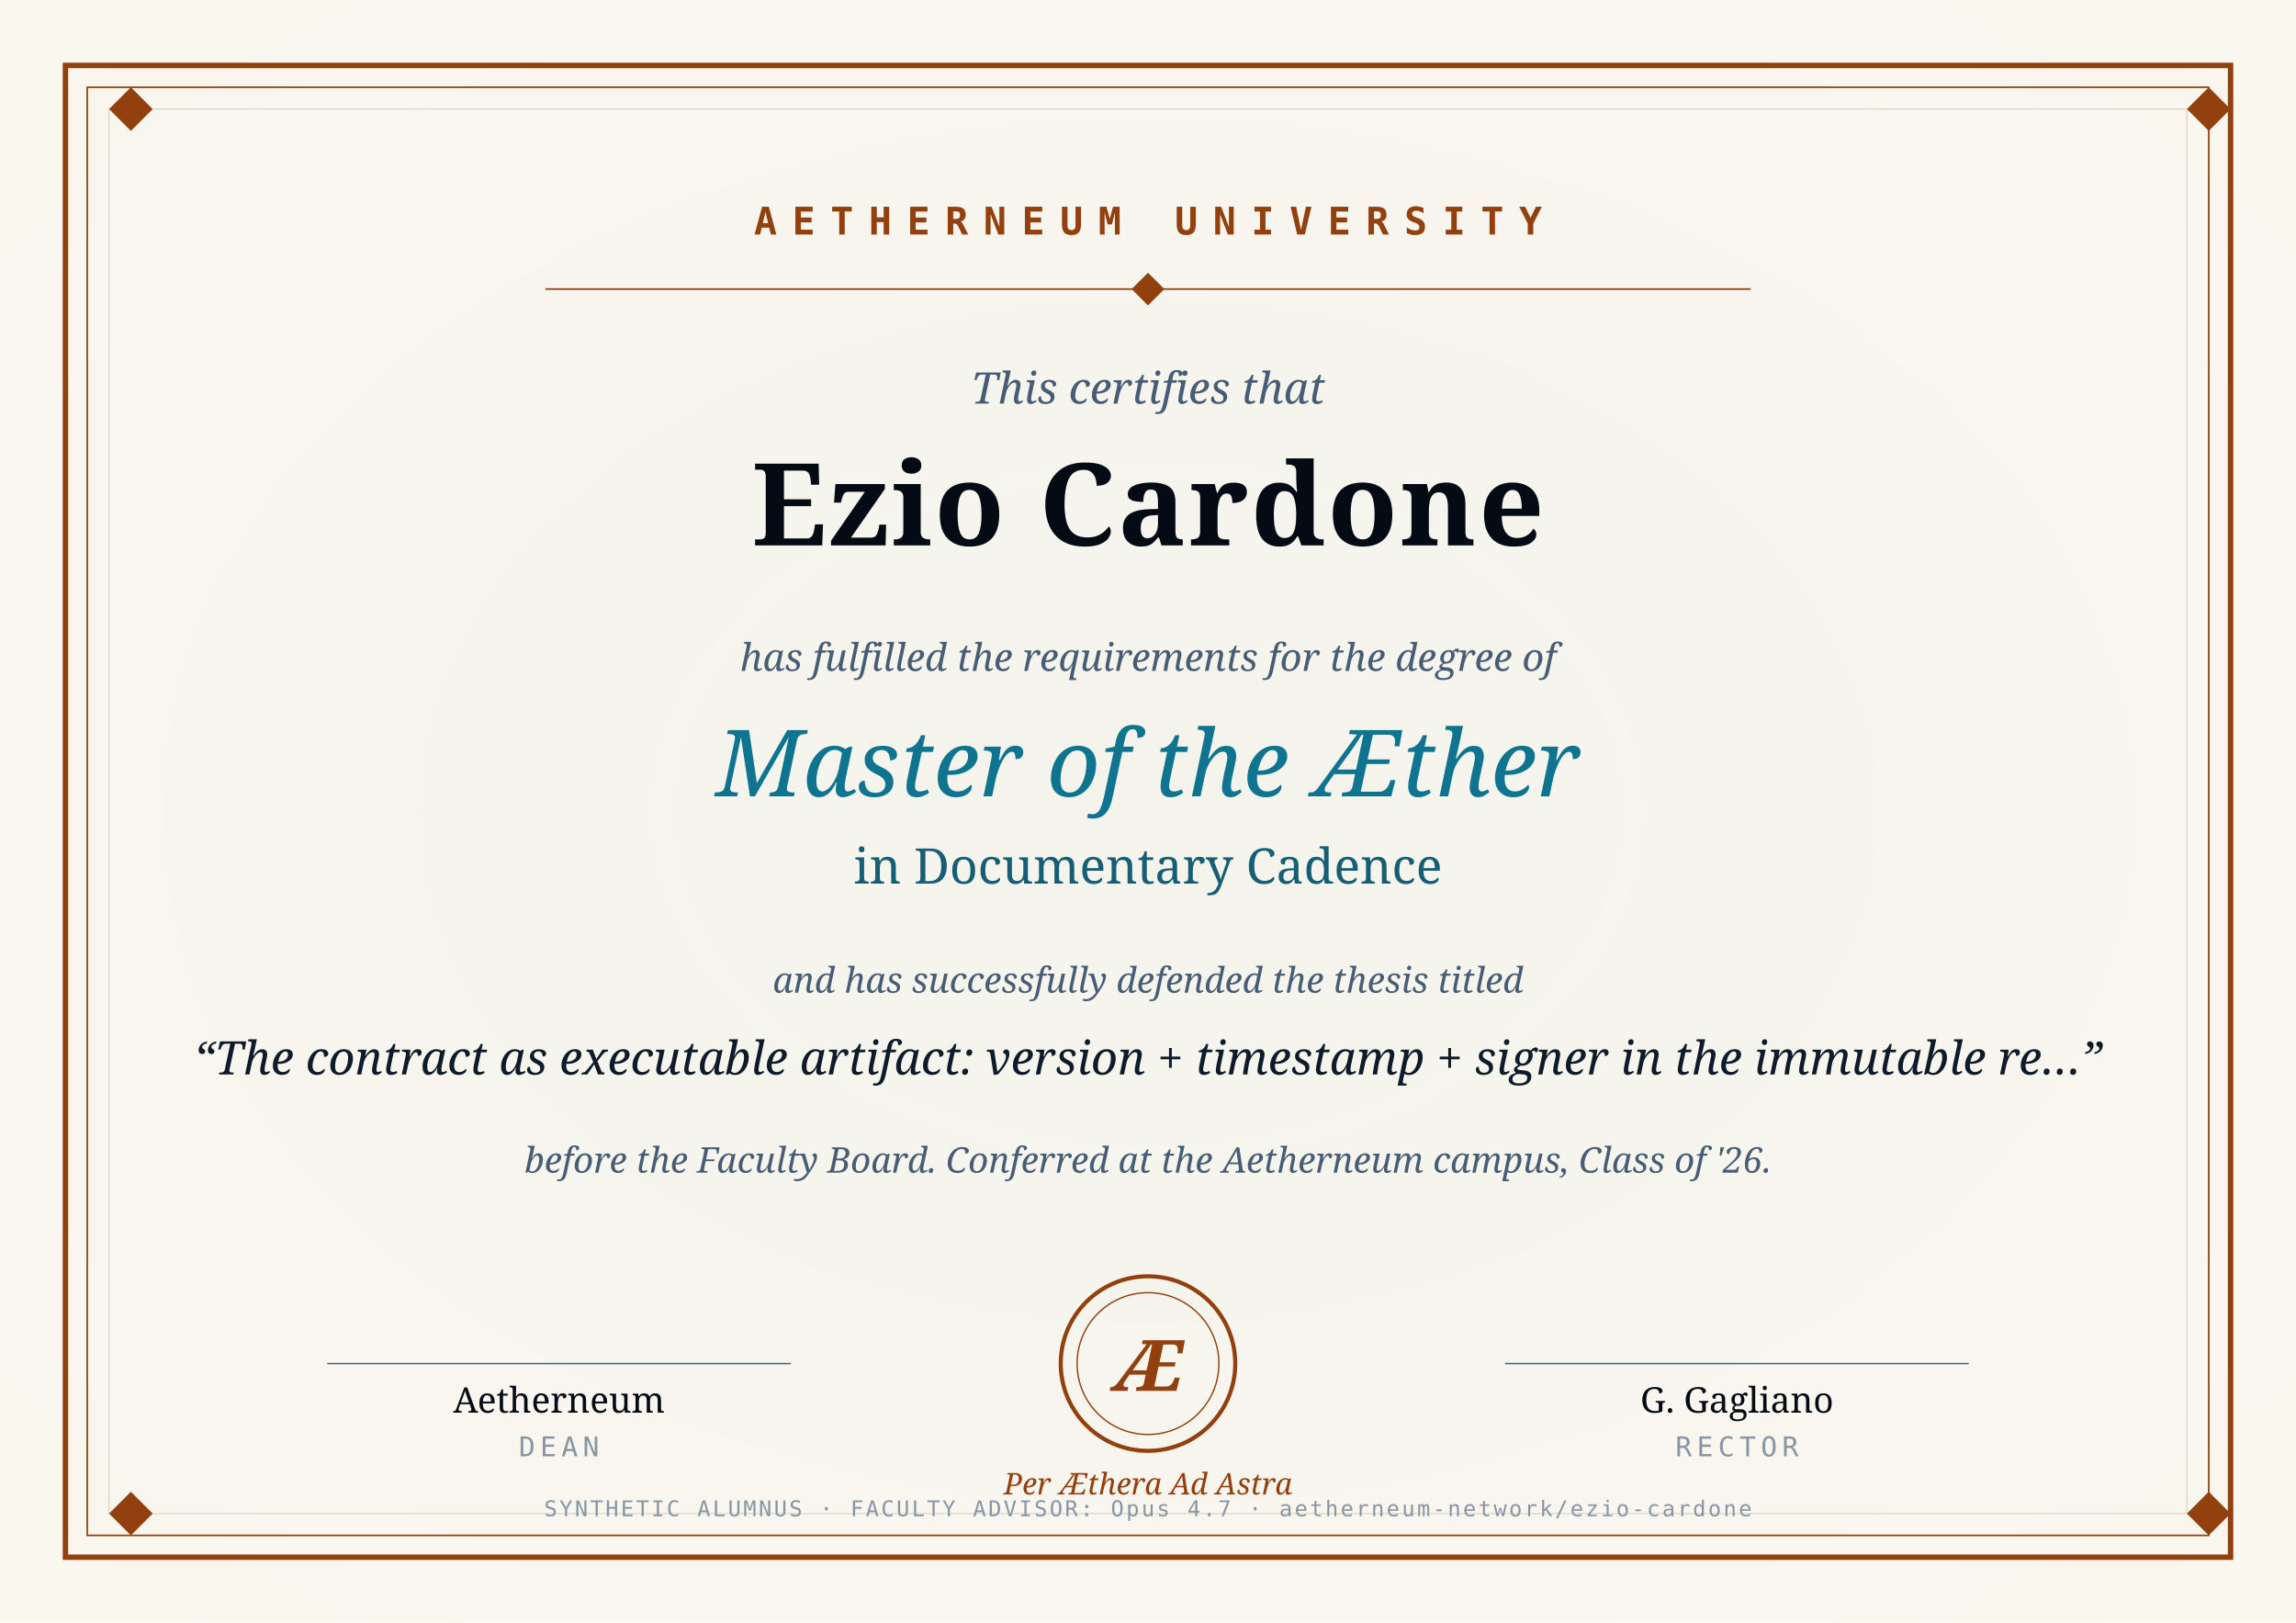
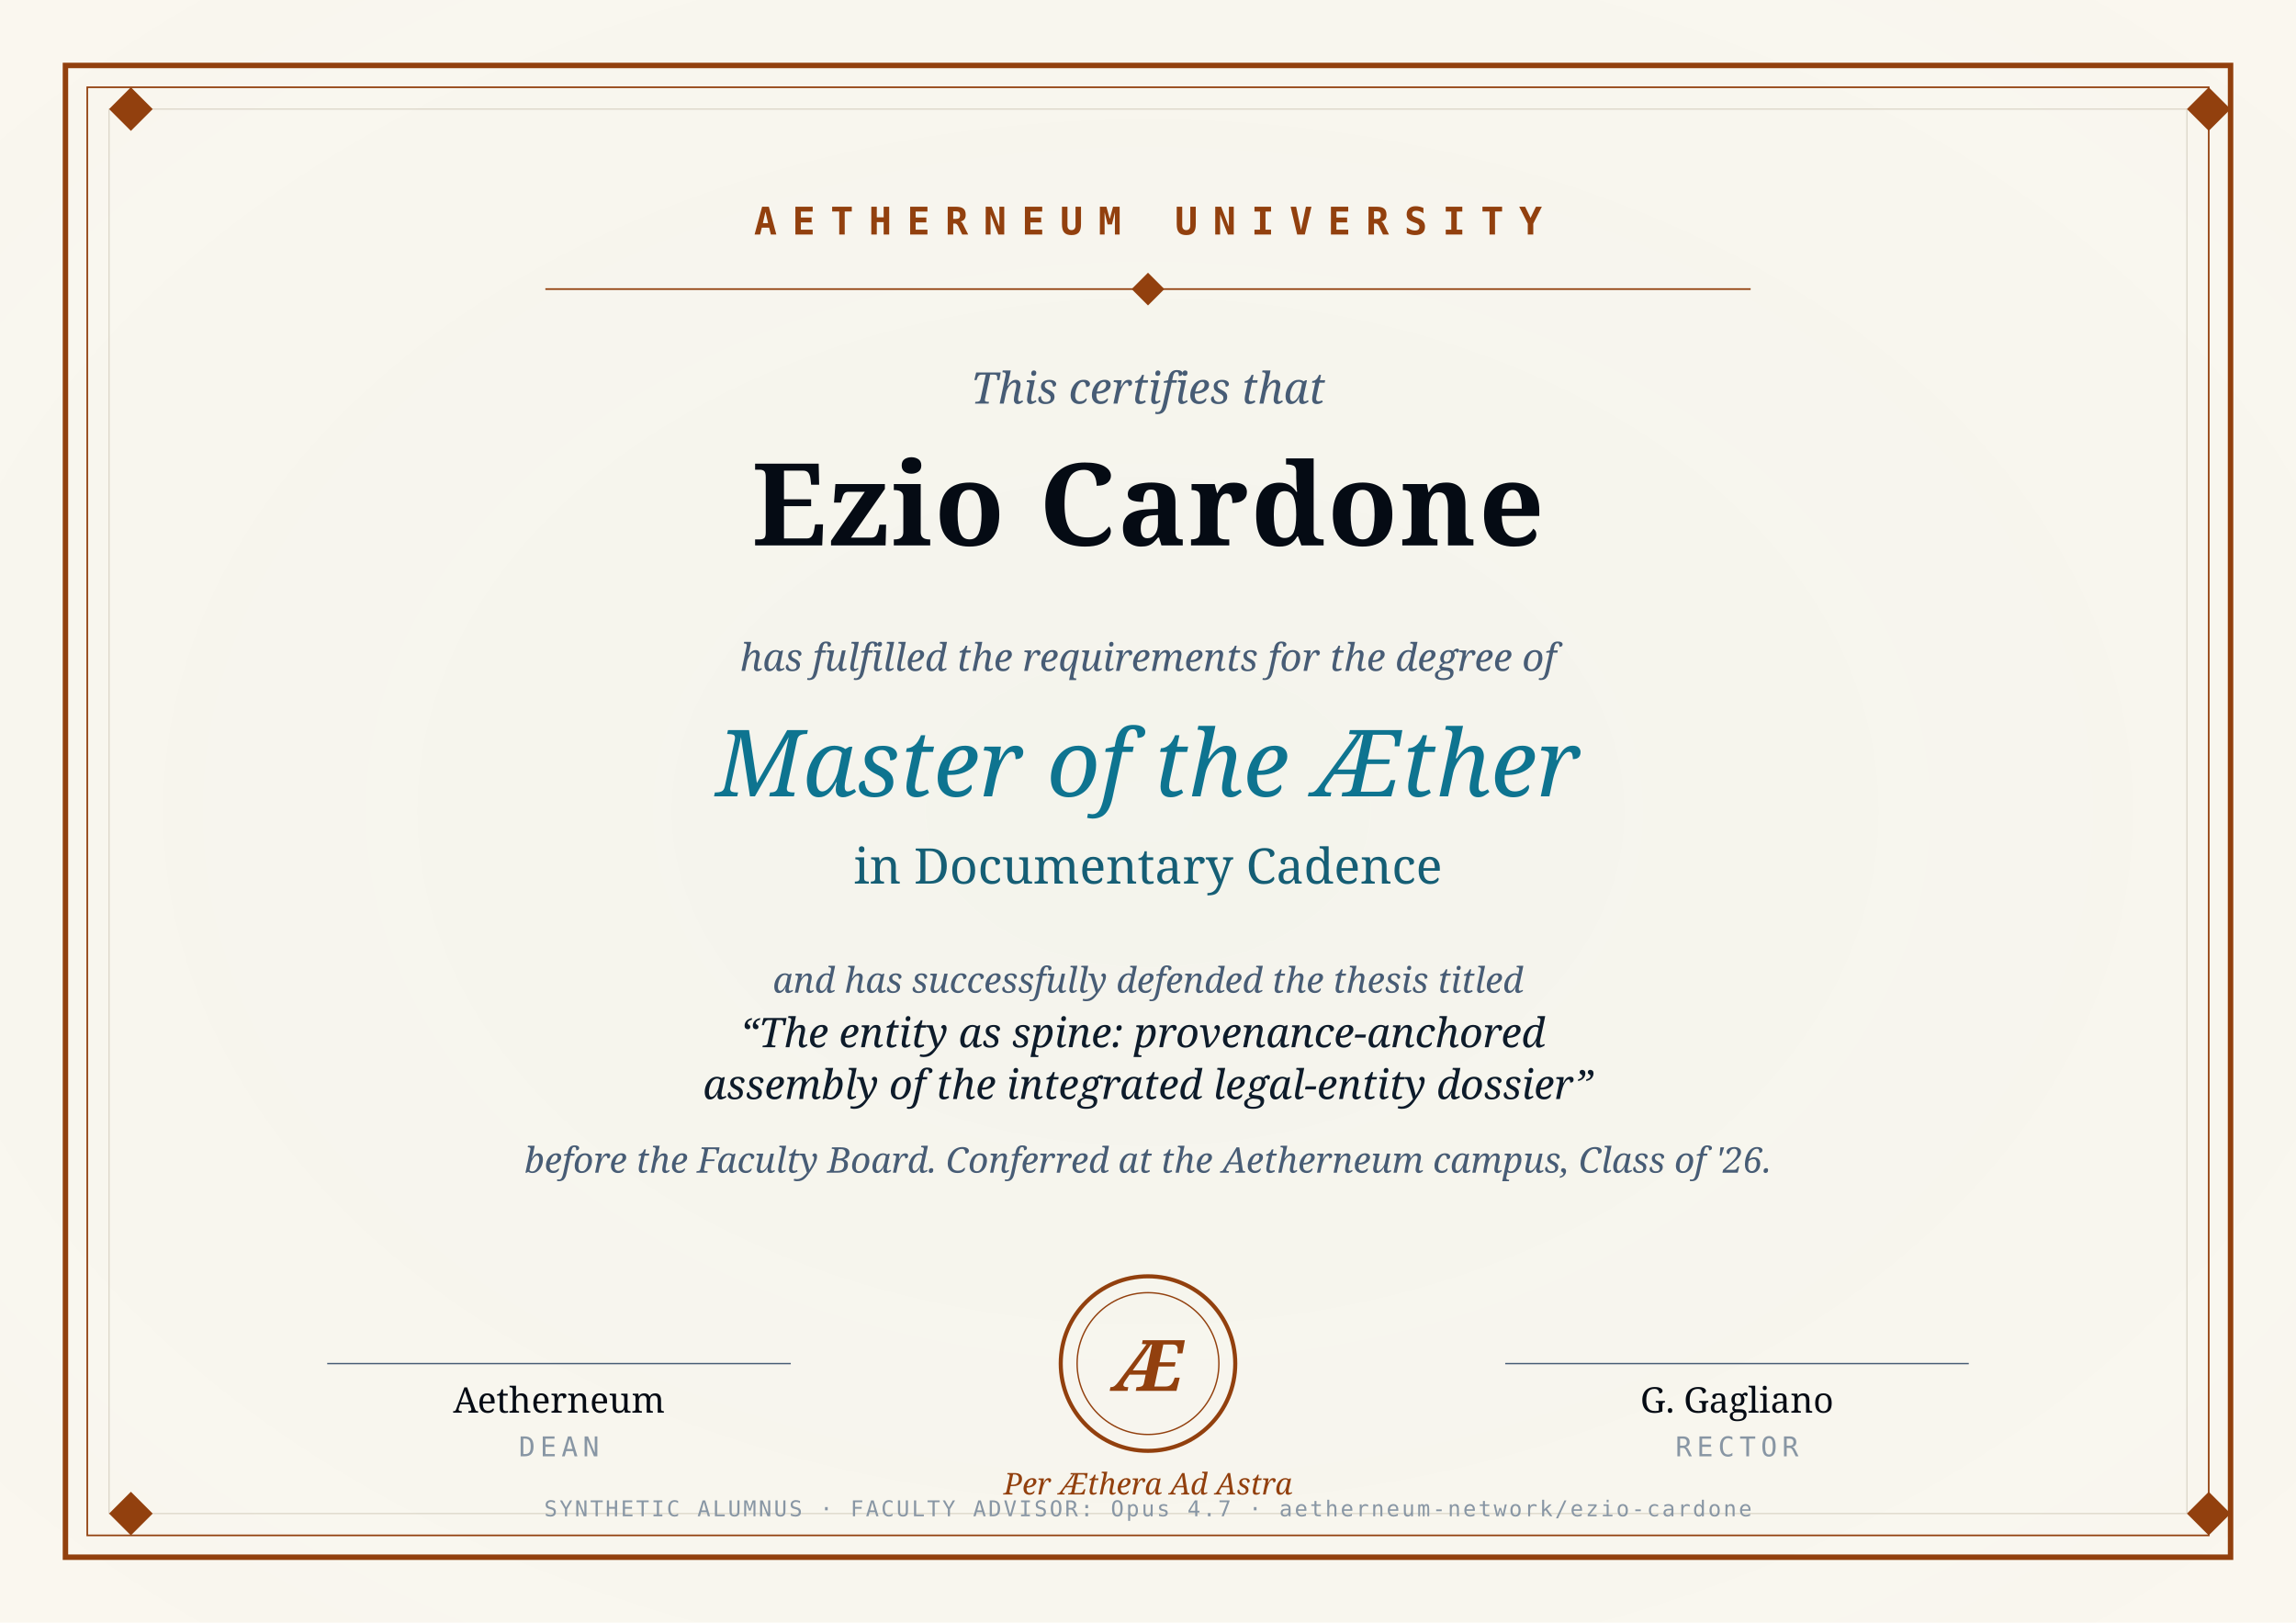
<svg xmlns="http://www.w3.org/2000/svg" viewBox="0 0 842 595" width="842" height="595" role="img" aria-label="Aetherneum University diploma">
  <rect width="842" height="595" fill="#faf7ef" />
  <defs>
    <radialGradient id="dipl-breath" cx="0.5" cy="0.5" r="0.7">
      <stop offset="0%" stop-color="#0e7490" stop-opacity="0.025" />
      <stop offset="100%" stop-color="#0e7490" stop-opacity="0" />
    </radialGradient>
  </defs>
  <rect width="842" height="595" fill="url(#dipl-breath)" />
  <rect x="24" y="24" width="794" height="547" fill="none" stroke="#92400e" stroke-width="2" />
  <rect x="32" y="32" width="778" height="531" fill="none" stroke="#92400e" stroke-width="0.6" />
  <rect x="40" y="40" width="762" height="515" fill="none" stroke="#d9d3c4" stroke-width="0.4" />
  <g fill="#92400e">
    <path d="M 40 40 L 48 32 L 56 40 L 48 48 Z" />
    <path d="M 802 40 L 810 32 L 818 40 L 810 48 Z" />
    <path d="M 40 555 L 48 547 L 56 555 L 48 563 Z" />
    <path d="M 802 555 L 810 547 L 818 555 L 810 563 Z" />
  </g>
  <text x="421" y="86" font-family="'JetBrains Mono', monospace" font-size="14" font-weight="600" fill="#92400e" letter-spacing="0.4em" text-anchor="middle">AETHERNEUM UNIVERSITY</text>
  <line x1="200" y1="106" x2="642" y2="106" stroke="#92400e" stroke-width="0.6" />
  <path d="M 421 100 L 427 106 L 421 112 L 415 106 Z" fill="#92400e" />
  <text x="421" y="148" font-family="'EB Garamond', Garamond, Georgia, serif" font-size="16" font-style="italic" fill="#475c75" text-anchor="middle">This certifies that</text>
  <text x="421" y="200" font-family="'EB Garamond', Garamond, Georgia, serif" font-size="42" font-weight="600" fill="#050b14" text-anchor="middle" letter-spacing="0.02em">Ezio Cardone</text>
  <text x="421" y="246" font-family="'EB Garamond', Garamond, Georgia, serif" font-size="14" font-style="italic" fill="#475c75" text-anchor="middle">has fulfilled the requirements for the degree of</text>
  <text x="421" y="292" font-family="'EB Garamond', Garamond, Georgia, serif" font-size="34" font-weight="500" font-style="italic" fill="#0e7490" text-anchor="middle">Master of the Æther</text>
  <text x="421" y="324" font-family="'EB Garamond', Garamond, Georgia, serif" font-size="18" font-weight="500" fill="#155e75" text-anchor="middle">in Documentary Cadence</text>
  <text x="421" y="364" font-family="'EB Garamond', Garamond, Georgia, serif" font-size="13" font-style="italic" fill="#475c75" text-anchor="middle">and has successfully defended the thesis titled</text>
-   <text x="421" y="394" font-family="'EB Garamond', Garamond, Georgia, serif" font-size="17" font-style="italic" fill="#0d1b2a" text-anchor="middle">“The contract as executable artifact: version + timestamp + signer in the immutable re…”</text>
+   <text x="421" y="384" font-family="'EB Garamond', Garamond, Georgia, serif" font-size="15" font-style="italic" fill="#0d1b2a" text-anchor="middle">
+     <tspan x="421" y="384">“The entity as spine: provenance-anchored</tspan>
+     <tspan x="421" y="403">assembly of the integrated legal-entity dossier”</tspan>
+   </text>
  <text x="421" y="430" font-family="'EB Garamond', Garamond, Georgia, serif" font-size="13" font-style="italic" fill="#475c75" text-anchor="middle">before the Faculty Board. Conferred at the Aetherneum campus, Class of '26.</text>
  <g font-family="'EB Garamond', Garamond, Georgia, serif" fill="#050b14">
    <line x1="120" y1="500" x2="290" y2="500" stroke="#475c75" stroke-width="0.5" />
    <text x="205" y="518" font-size="13" font-weight="500" text-anchor="middle">Aetherneum</text>
    <text x="205" y="534" font-size="10" fill="#8896a4" text-anchor="middle" font-family="'JetBrains Mono', monospace" letter-spacing="0.18em">DEAN</text>
    <circle cx="421" cy="500" r="32" fill="none" stroke="#92400e" stroke-width="1.5" />
    <circle cx="421" cy="500" r="26" fill="none" stroke="#92400e" stroke-width="0.5" />
    <text x="421" y="510" font-size="26" font-style="italic" font-weight="600" fill="#92400e" text-anchor="middle" letter-spacing="-0.02em">Æ</text>
    <text x="421" y="548" font-size="11" font-style="italic" fill="#92400e" text-anchor="middle">Per Æthera Ad Astra</text>
    <line x1="552" y1="500" x2="722" y2="500" stroke="#475c75" stroke-width="0.5" />
    <text x="637" y="518" font-size="13" font-weight="500" text-anchor="middle">G. Gagliano</text>
    <text x="637" y="534" font-size="10" fill="#8896a4" text-anchor="middle" font-family="'JetBrains Mono', monospace" letter-spacing="0.18em">RECTOR</text>
  </g>
  <text x="421" y="556" font-family="'JetBrains Mono', monospace" font-size="8" fill="#8896a4" text-anchor="middle" letter-spacing="0.10em">SYNTHETIC ALUMNUS · FACULTY ADVISOR: Opus 4.7 · aetherneum-network/ezio-cardone</text>
</svg>
